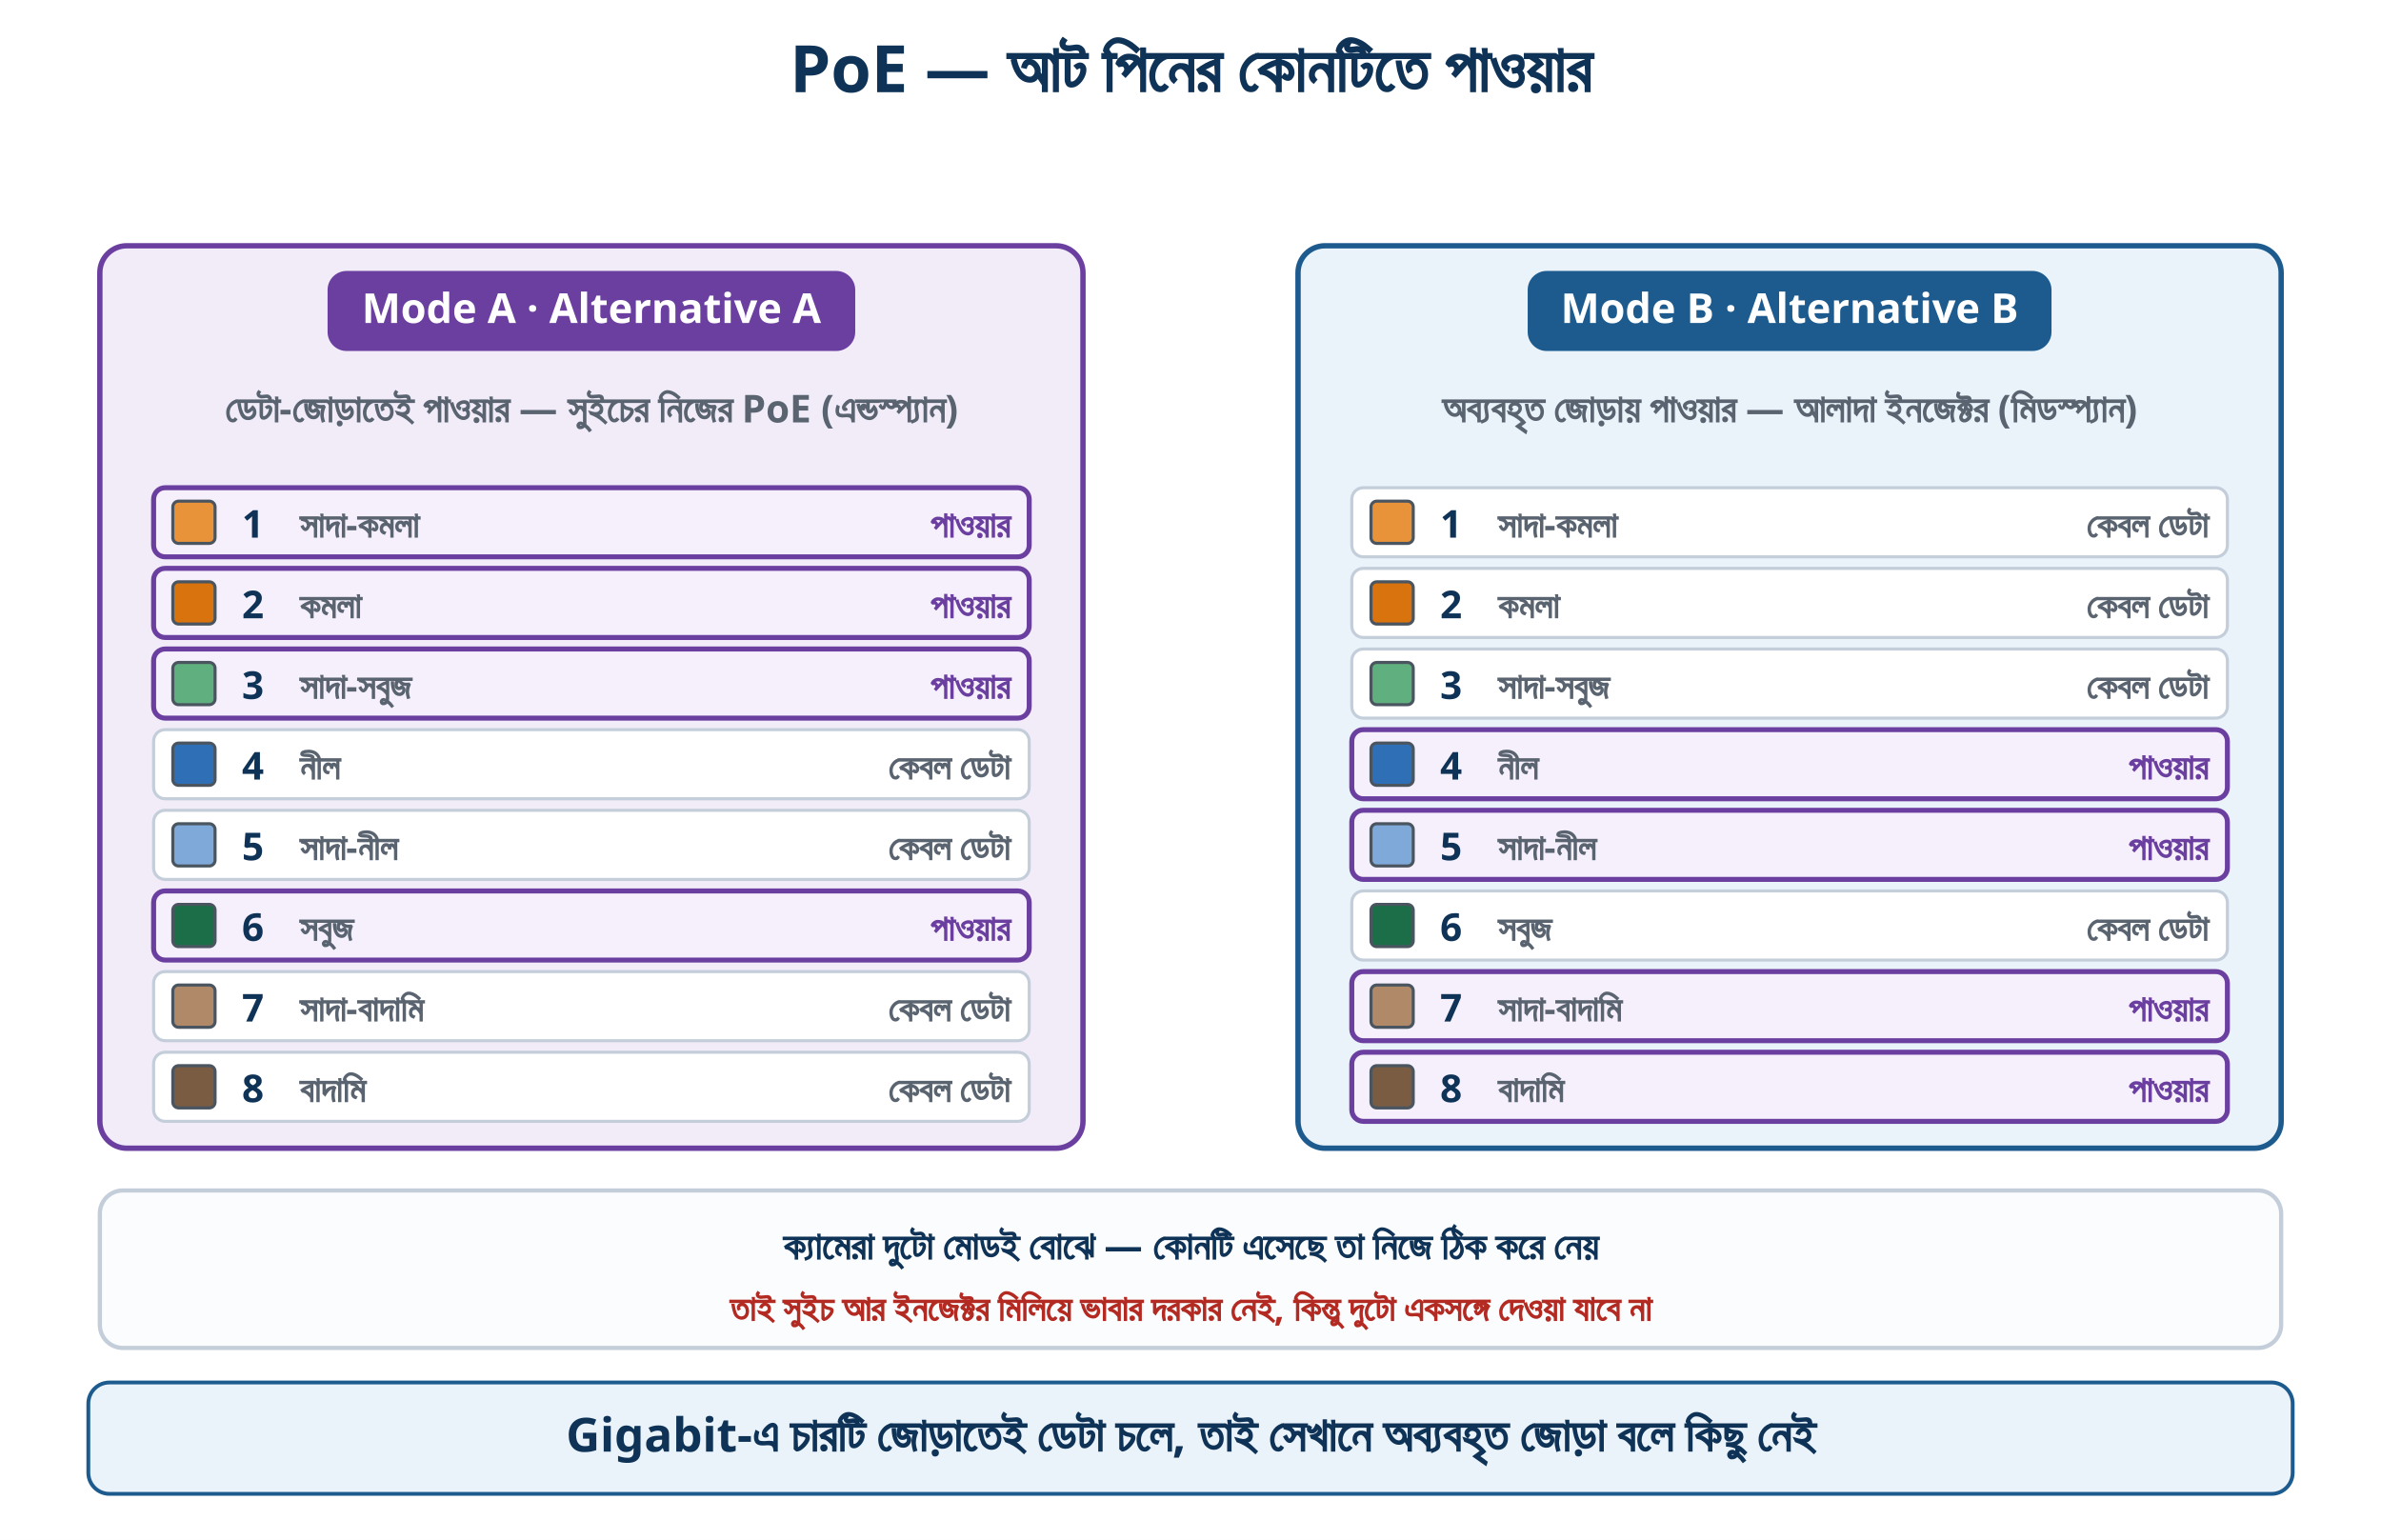
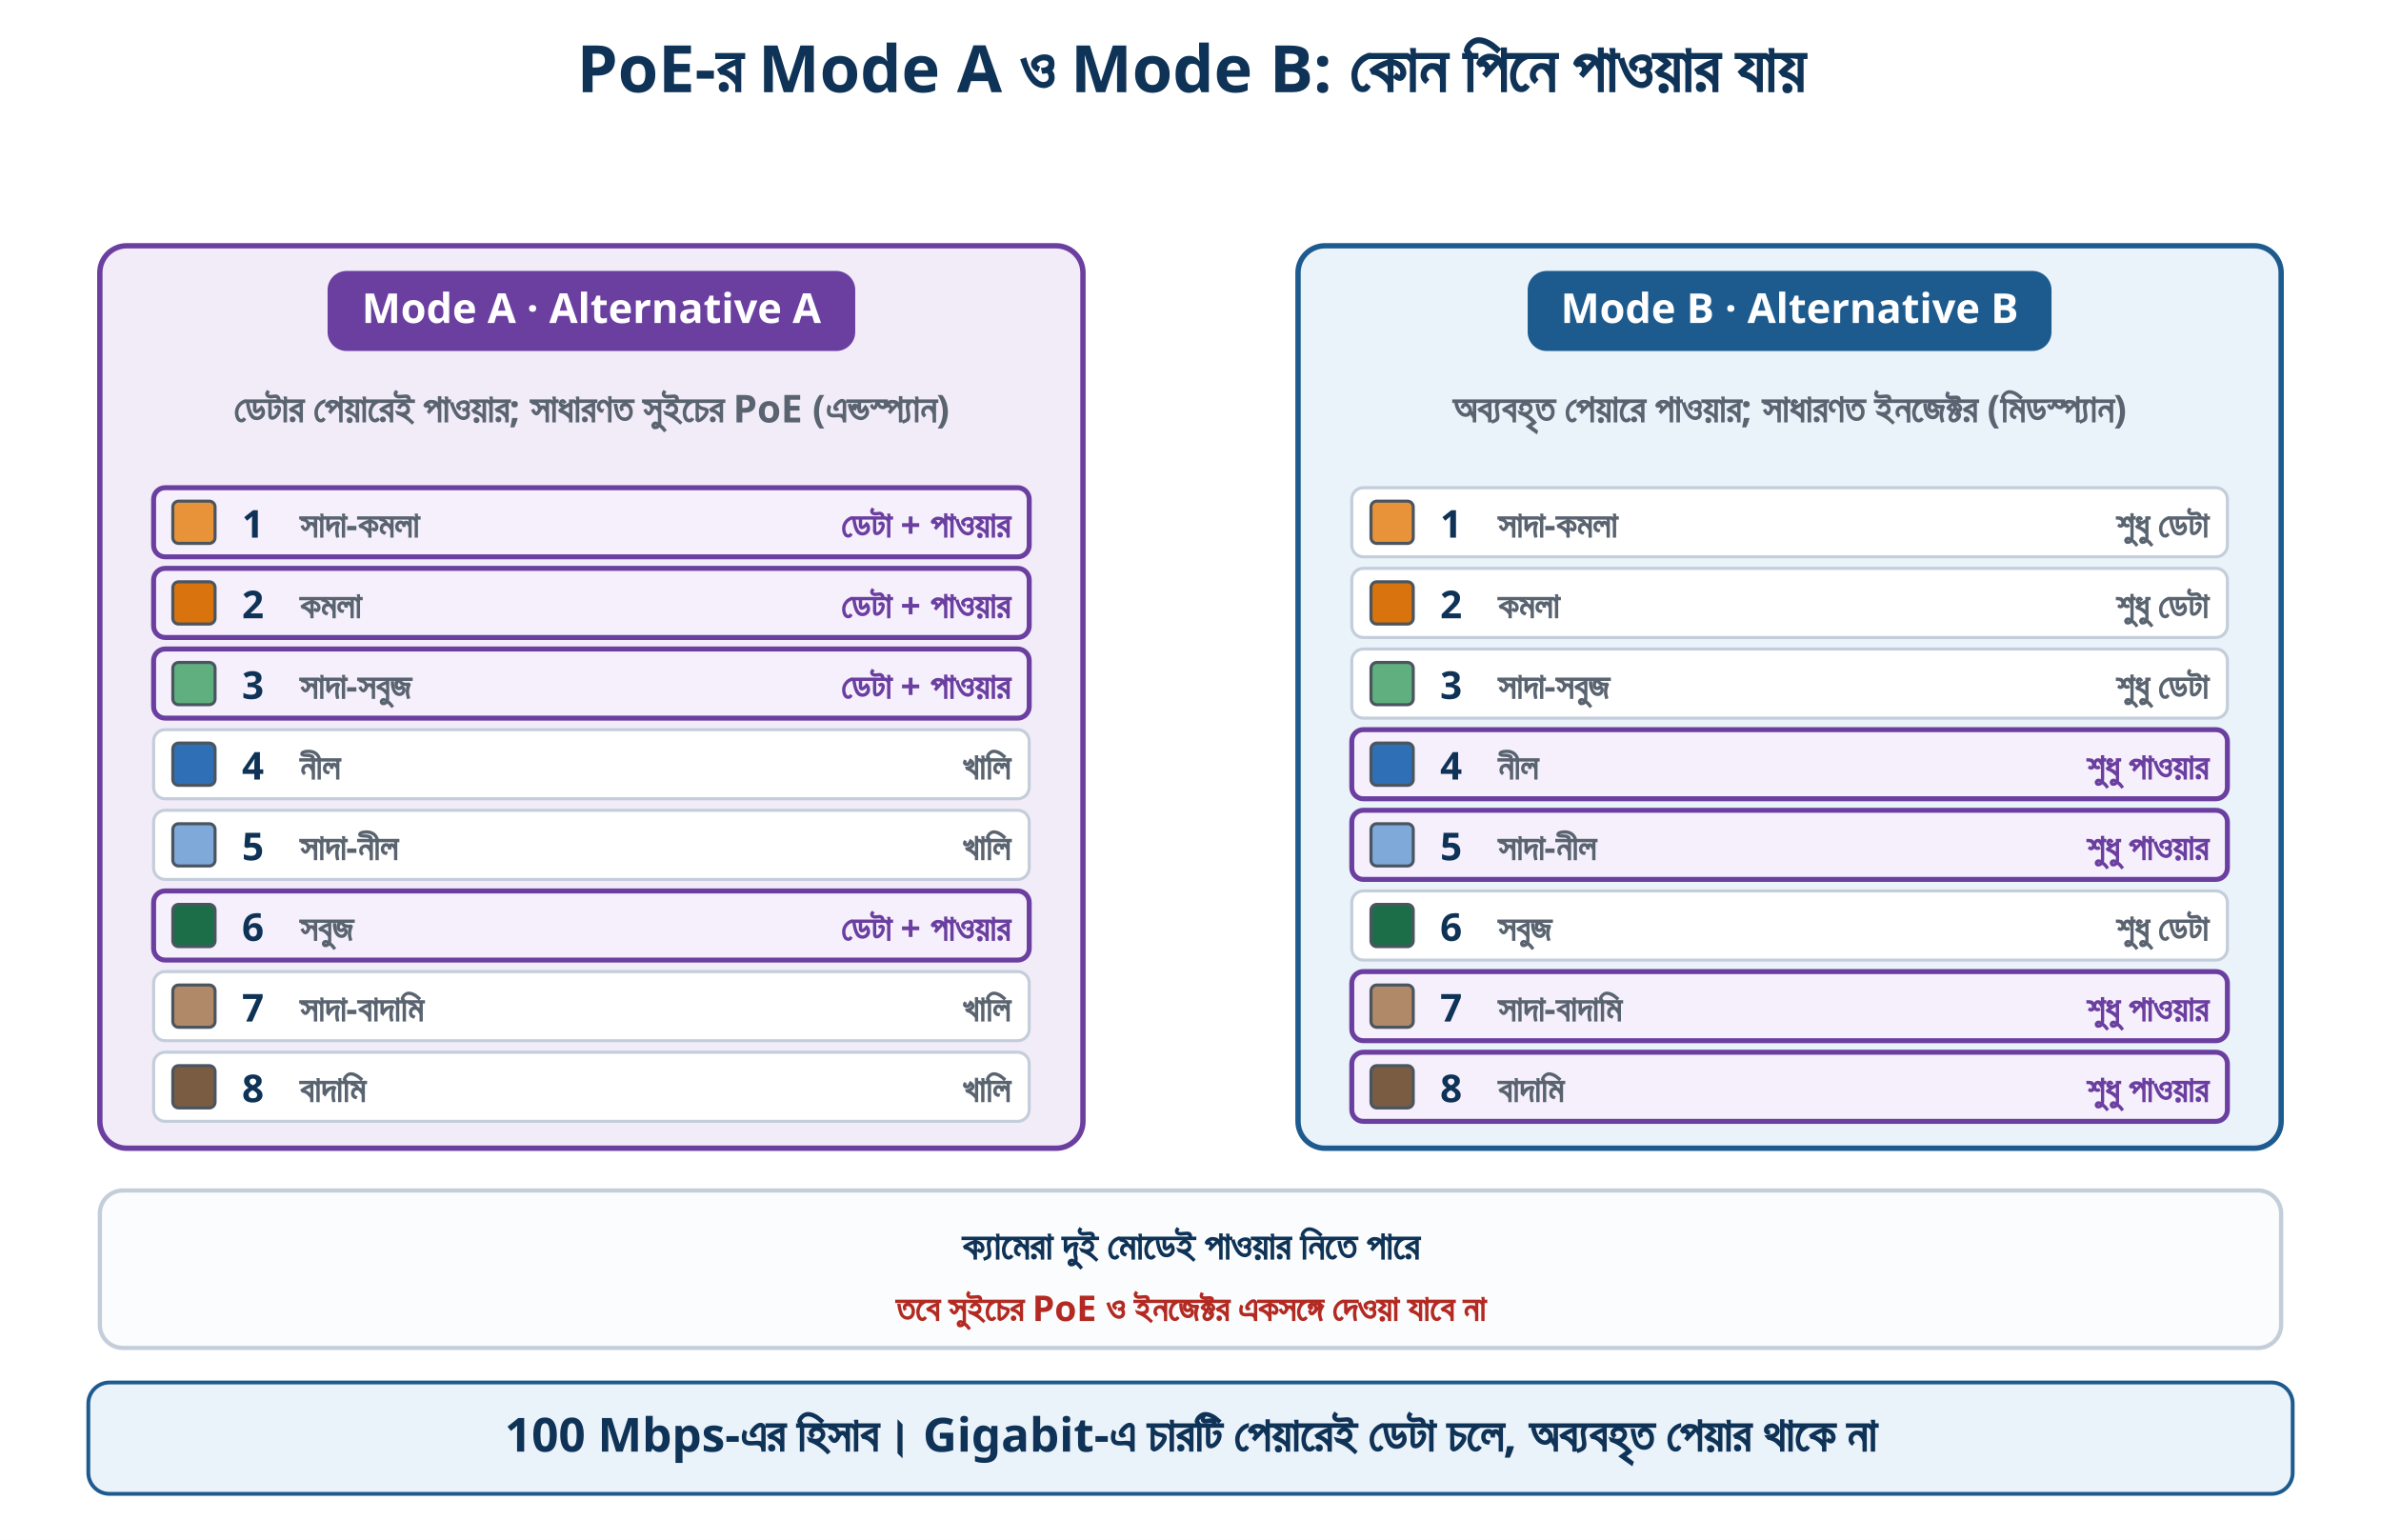
<svg xmlns="http://www.w3.org/2000/svg" width="1240" height="802" viewBox="0 0 1240 802">
  <rect width="1240" height="802" fill="#FFFFFF" />
-   <text x="620.0" y="48.0" font-family="Kalpurush" font-size="34" font-weight="700" fill="#0F3357" text-anchor="middle">PoE — আট পিনের কোনটিতে পাওয়ার</text>
+   <text x="620.0" y="48.0" font-family="Kalpurush" font-size="34" font-weight="700" fill="#0F3357" text-anchor="middle">PoE-র Mode A ও Mode B: কোন পিনে পাওয়ার যায়</text>
  <rect x="52.0" y="128.0" width="512.0" height="470.0" rx="14" fill="#F2ECF9" stroke="#6B3FA0" stroke-width="2.8" />
  <rect x="171.5" y="142.0" width="273.0" height="39.9" rx="9" fill="#6B3FA0" stroke="#6B3FA0" stroke-width="1.8" />
  <text x="308.0" y="168.2" font-family="Kalpurush" font-size="21.5" font-weight="600" fill="#FFFFFF" text-anchor="middle">Mode A  ·  Alternative A</text>
-   <text x="308.0" y="220.0" font-family="Kalpurush" font-size="20" font-weight="700" fill="#5A6470" text-anchor="middle">ডেটা-জোড়াতেই পাওয়ার  —  সুইচের নিজের PoE (এন্ডস্প্যান)</text>
+   <text x="308.0" y="220.0" font-family="Kalpurush" font-size="20" font-weight="700" fill="#5A6470" text-anchor="middle">ডেটার পেয়ারেই পাওয়ার; সাধারণত সুইচের PoE (এন্ডস্প্যান)</text>
  <rect x="80.0" y="254.0" width="456.0" height="36.0" rx="6" fill="#F6F0FD" stroke="#6B3FA0" stroke-width="2.6" />
  <rect x="90.0" y="261.0" width="22.0" height="22.0" rx="3" fill="#E8933A" stroke="#4A5560" stroke-width="1.6" />
  <text x="126.0" y="280.0" font-family="Kalpurush" font-size="20" font-weight="700" fill="#0F3357" text-anchor="start">1</text>
  <text x="156.0" y="280.0" font-family="Kalpurush" font-size="18.5" font-weight="700" fill="#5A6470" text-anchor="start">সাদা-কমলা</text>
-   <text x="526.0" y="280.0" font-family="Kalpurush" font-size="18.5" font-weight="700" fill="#6B3FA0" text-anchor="end">পাওয়ার</text>
+   <text x="526.0" y="280.0" font-family="Kalpurush" font-size="18.5" font-weight="700" fill="#6B3FA0" text-anchor="end">ডেটা + পাওয়ার</text>
  <rect x="80.0" y="296.0" width="456.0" height="36.0" rx="6" fill="#F6F0FD" stroke="#6B3FA0" stroke-width="2.6" />
  <rect x="90.0" y="303.0" width="22.0" height="22.0" rx="3" fill="#D9730D" stroke="#4A5560" stroke-width="1.6" />
  <text x="126.0" y="322.0" font-family="Kalpurush" font-size="20" font-weight="700" fill="#0F3357" text-anchor="start">2</text>
  <text x="156.0" y="322.0" font-family="Kalpurush" font-size="18.5" font-weight="700" fill="#5A6470" text-anchor="start">কমলা</text>
-   <text x="526.0" y="322.0" font-family="Kalpurush" font-size="18.5" font-weight="700" fill="#6B3FA0" text-anchor="end">পাওয়ার</text>
+   <text x="526.0" y="322.0" font-family="Kalpurush" font-size="18.5" font-weight="700" fill="#6B3FA0" text-anchor="end">ডেটা + পাওয়ার</text>
  <rect x="80.0" y="338.0" width="456.0" height="36.0" rx="6" fill="#F6F0FD" stroke="#6B3FA0" stroke-width="2.6" />
  <rect x="90.0" y="345.0" width="22.0" height="22.0" rx="3" fill="#5FB07E" stroke="#4A5560" stroke-width="1.6" />
  <text x="126.0" y="364.0" font-family="Kalpurush" font-size="20" font-weight="700" fill="#0F3357" text-anchor="start">3</text>
  <text x="156.0" y="364.0" font-family="Kalpurush" font-size="18.5" font-weight="700" fill="#5A6470" text-anchor="start">সাদা-সবুজ</text>
-   <text x="526.0" y="364.0" font-family="Kalpurush" font-size="18.5" font-weight="700" fill="#6B3FA0" text-anchor="end">পাওয়ার</text>
+   <text x="526.0" y="364.0" font-family="Kalpurush" font-size="18.5" font-weight="700" fill="#6B3FA0" text-anchor="end">ডেটা + পাওয়ার</text>
  <rect x="80.0" y="380.0" width="456.0" height="36.0" rx="6" fill="#FFFFFF" stroke="#C3CEDA" stroke-width="1.6" />
  <rect x="90.0" y="387.0" width="22.0" height="22.0" rx="3" fill="#2F6FB5" stroke="#4A5560" stroke-width="1.6" />
  <text x="126.0" y="406.0" font-family="Kalpurush" font-size="20" font-weight="700" fill="#0F3357" text-anchor="start">4</text>
  <text x="156.0" y="406.0" font-family="Kalpurush" font-size="18.5" font-weight="700" fill="#5A6470" text-anchor="start">নীল</text>
-   <text x="526.0" y="406.0" font-family="Kalpurush" font-size="18.5" font-weight="700" fill="#5A6470" text-anchor="end">কেবল ডেটা</text>
+   <text x="526.0" y="406.0" font-family="Kalpurush" font-size="18.5" font-weight="700" fill="#5A6470" text-anchor="end">খালি</text>
  <rect x="80.0" y="422.0" width="456.0" height="36.0" rx="6" fill="#FFFFFF" stroke="#C3CEDA" stroke-width="1.6" />
  <rect x="90.0" y="429.0" width="22.0" height="22.0" rx="3" fill="#7FA9D8" stroke="#4A5560" stroke-width="1.6" />
  <text x="126.0" y="448.0" font-family="Kalpurush" font-size="20" font-weight="700" fill="#0F3357" text-anchor="start">5</text>
  <text x="156.0" y="448.0" font-family="Kalpurush" font-size="18.5" font-weight="700" fill="#5A6470" text-anchor="start">সাদা-নীল</text>
-   <text x="526.0" y="448.0" font-family="Kalpurush" font-size="18.5" font-weight="700" fill="#5A6470" text-anchor="end">কেবল ডেটা</text>
+   <text x="526.0" y="448.0" font-family="Kalpurush" font-size="18.5" font-weight="700" fill="#5A6470" text-anchor="end">খালি</text>
  <rect x="80.0" y="464.0" width="456.0" height="36.0" rx="6" fill="#F6F0FD" stroke="#6B3FA0" stroke-width="2.6" />
  <rect x="90.0" y="471.0" width="22.0" height="22.0" rx="3" fill="#1B6E47" stroke="#4A5560" stroke-width="1.6" />
  <text x="126.0" y="490.0" font-family="Kalpurush" font-size="20" font-weight="700" fill="#0F3357" text-anchor="start">6</text>
  <text x="156.0" y="490.0" font-family="Kalpurush" font-size="18.5" font-weight="700" fill="#5A6470" text-anchor="start">সবুজ</text>
-   <text x="526.0" y="490.0" font-family="Kalpurush" font-size="18.5" font-weight="700" fill="#6B3FA0" text-anchor="end">পাওয়ার</text>
+   <text x="526.0" y="490.0" font-family="Kalpurush" font-size="18.5" font-weight="700" fill="#6B3FA0" text-anchor="end">ডেটা + পাওয়ার</text>
  <rect x="80.0" y="506.0" width="456.0" height="36.0" rx="6" fill="#FFFFFF" stroke="#C3CEDA" stroke-width="1.6" />
  <rect x="90.0" y="513.0" width="22.0" height="22.0" rx="3" fill="#B08968" stroke="#4A5560" stroke-width="1.6" />
  <text x="126.0" y="532.0" font-family="Kalpurush" font-size="20" font-weight="700" fill="#0F3357" text-anchor="start">7</text>
  <text x="156.0" y="532.0" font-family="Kalpurush" font-size="18.5" font-weight="700" fill="#5A6470" text-anchor="start">সাদা-বাদামি</text>
-   <text x="526.0" y="532.0" font-family="Kalpurush" font-size="18.5" font-weight="700" fill="#5A6470" text-anchor="end">কেবল ডেটা</text>
+   <text x="526.0" y="532.0" font-family="Kalpurush" font-size="18.5" font-weight="700" fill="#5A6470" text-anchor="end">খালি</text>
  <rect x="80.0" y="548.0" width="456.0" height="36.0" rx="6" fill="#FFFFFF" stroke="#C3CEDA" stroke-width="1.6" />
  <rect x="90.0" y="555.0" width="22.0" height="22.0" rx="3" fill="#7A5C42" stroke="#4A5560" stroke-width="1.6" />
  <text x="126.0" y="574.0" font-family="Kalpurush" font-size="20" font-weight="700" fill="#0F3357" text-anchor="start">8</text>
  <text x="156.0" y="574.0" font-family="Kalpurush" font-size="18.5" font-weight="700" fill="#5A6470" text-anchor="start">বাদামি</text>
-   <text x="526.0" y="574.0" font-family="Kalpurush" font-size="18.5" font-weight="700" fill="#5A6470" text-anchor="end">কেবল ডেটা</text>
+   <text x="526.0" y="574.0" font-family="Kalpurush" font-size="18.5" font-weight="700" fill="#5A6470" text-anchor="end">খালি</text>
  <rect x="676.0" y="128.0" width="512.0" height="470.0" rx="14" fill="#EAF2FA" stroke="#1D5B8F" stroke-width="2.8" />
  <rect x="796.5" y="142.0" width="271.0" height="39.9" rx="9" fill="#1D5B8F" stroke="#1D5B8F" stroke-width="1.8" />
  <text x="932.0" y="168.2" font-family="Kalpurush" font-size="21.5" font-weight="600" fill="#FFFFFF" text-anchor="middle">Mode B  ·  Alternative B</text>
-   <text x="932.0" y="220.0" font-family="Kalpurush" font-size="20" font-weight="700" fill="#5A6470" text-anchor="middle">অব্যবহৃত জোড়ায় পাওয়ার  —  আলাদা ইনজেক্টর (মিডস্প্যান)</text>
+   <text x="932.0" y="220.0" font-family="Kalpurush" font-size="20" font-weight="700" fill="#5A6470" text-anchor="middle">অব্যবহৃত পেয়ারে পাওয়ার; সাধারণত ইনজেক্টর (মিডস্প্যান)</text>
  <rect x="704.0" y="254.0" width="456.0" height="36.0" rx="6" fill="#FFFFFF" stroke="#C3CEDA" stroke-width="1.6" />
  <rect x="714.0" y="261.0" width="22.0" height="22.0" rx="3" fill="#E8933A" stroke="#4A5560" stroke-width="1.6" />
  <text x="750.0" y="280.0" font-family="Kalpurush" font-size="20" font-weight="700" fill="#0F3357" text-anchor="start">1</text>
  <text x="780.0" y="280.0" font-family="Kalpurush" font-size="18.5" font-weight="700" fill="#5A6470" text-anchor="start">সাদা-কমলা</text>
-   <text x="1150.0" y="280.0" font-family="Kalpurush" font-size="18.5" font-weight="700" fill="#5A6470" text-anchor="end">কেবল ডেটা</text>
+   <text x="1150.0" y="280.0" font-family="Kalpurush" font-size="18.5" font-weight="700" fill="#5A6470" text-anchor="end">শুধু ডেটা</text>
  <rect x="704.0" y="296.0" width="456.0" height="36.0" rx="6" fill="#FFFFFF" stroke="#C3CEDA" stroke-width="1.6" />
  <rect x="714.0" y="303.0" width="22.0" height="22.0" rx="3" fill="#D9730D" stroke="#4A5560" stroke-width="1.6" />
  <text x="750.0" y="322.0" font-family="Kalpurush" font-size="20" font-weight="700" fill="#0F3357" text-anchor="start">2</text>
  <text x="780.0" y="322.0" font-family="Kalpurush" font-size="18.5" font-weight="700" fill="#5A6470" text-anchor="start">কমলা</text>
-   <text x="1150.0" y="322.0" font-family="Kalpurush" font-size="18.5" font-weight="700" fill="#5A6470" text-anchor="end">কেবল ডেটা</text>
+   <text x="1150.0" y="322.0" font-family="Kalpurush" font-size="18.5" font-weight="700" fill="#5A6470" text-anchor="end">শুধু ডেটা</text>
  <rect x="704.0" y="338.0" width="456.0" height="36.0" rx="6" fill="#FFFFFF" stroke="#C3CEDA" stroke-width="1.6" />
  <rect x="714.0" y="345.0" width="22.0" height="22.0" rx="3" fill="#5FB07E" stroke="#4A5560" stroke-width="1.6" />
  <text x="750.0" y="364.0" font-family="Kalpurush" font-size="20" font-weight="700" fill="#0F3357" text-anchor="start">3</text>
  <text x="780.0" y="364.0" font-family="Kalpurush" font-size="18.5" font-weight="700" fill="#5A6470" text-anchor="start">সাদা-সবুজ</text>
-   <text x="1150.0" y="364.0" font-family="Kalpurush" font-size="18.5" font-weight="700" fill="#5A6470" text-anchor="end">কেবল ডেটা</text>
+   <text x="1150.0" y="364.0" font-family="Kalpurush" font-size="18.5" font-weight="700" fill="#5A6470" text-anchor="end">শুধু ডেটা</text>
  <rect x="704.0" y="380.0" width="456.0" height="36.0" rx="6" fill="#F6F0FD" stroke="#6B3FA0" stroke-width="2.6" />
  <rect x="714.0" y="387.0" width="22.0" height="22.0" rx="3" fill="#2F6FB5" stroke="#4A5560" stroke-width="1.6" />
  <text x="750.0" y="406.0" font-family="Kalpurush" font-size="20" font-weight="700" fill="#0F3357" text-anchor="start">4</text>
  <text x="780.0" y="406.0" font-family="Kalpurush" font-size="18.5" font-weight="700" fill="#5A6470" text-anchor="start">নীল</text>
-   <text x="1150.0" y="406.0" font-family="Kalpurush" font-size="18.5" font-weight="700" fill="#6B3FA0" text-anchor="end">পাওয়ার</text>
+   <text x="1150.0" y="406.0" font-family="Kalpurush" font-size="18.5" font-weight="700" fill="#6B3FA0" text-anchor="end">শুধু পাওয়ার</text>
  <rect x="704.0" y="422.0" width="456.0" height="36.0" rx="6" fill="#F6F0FD" stroke="#6B3FA0" stroke-width="2.6" />
  <rect x="714.0" y="429.0" width="22.0" height="22.0" rx="3" fill="#7FA9D8" stroke="#4A5560" stroke-width="1.6" />
  <text x="750.0" y="448.0" font-family="Kalpurush" font-size="20" font-weight="700" fill="#0F3357" text-anchor="start">5</text>
  <text x="780.0" y="448.0" font-family="Kalpurush" font-size="18.5" font-weight="700" fill="#5A6470" text-anchor="start">সাদা-নীল</text>
-   <text x="1150.0" y="448.0" font-family="Kalpurush" font-size="18.5" font-weight="700" fill="#6B3FA0" text-anchor="end">পাওয়ার</text>
+   <text x="1150.0" y="448.0" font-family="Kalpurush" font-size="18.5" font-weight="700" fill="#6B3FA0" text-anchor="end">শুধু পাওয়ার</text>
  <rect x="704.0" y="464.0" width="456.0" height="36.0" rx="6" fill="#FFFFFF" stroke="#C3CEDA" stroke-width="1.6" />
  <rect x="714.0" y="471.0" width="22.0" height="22.0" rx="3" fill="#1B6E47" stroke="#4A5560" stroke-width="1.6" />
  <text x="750.0" y="490.0" font-family="Kalpurush" font-size="20" font-weight="700" fill="#0F3357" text-anchor="start">6</text>
  <text x="780.0" y="490.0" font-family="Kalpurush" font-size="18.5" font-weight="700" fill="#5A6470" text-anchor="start">সবুজ</text>
-   <text x="1150.0" y="490.0" font-family="Kalpurush" font-size="18.5" font-weight="700" fill="#5A6470" text-anchor="end">কেবল ডেটা</text>
+   <text x="1150.0" y="490.0" font-family="Kalpurush" font-size="18.5" font-weight="700" fill="#5A6470" text-anchor="end">শুধু ডেটা</text>
  <rect x="704.0" y="506.0" width="456.0" height="36.0" rx="6" fill="#F6F0FD" stroke="#6B3FA0" stroke-width="2.6" />
  <rect x="714.0" y="513.0" width="22.0" height="22.0" rx="3" fill="#B08968" stroke="#4A5560" stroke-width="1.6" />
  <text x="750.0" y="532.0" font-family="Kalpurush" font-size="20" font-weight="700" fill="#0F3357" text-anchor="start">7</text>
  <text x="780.0" y="532.0" font-family="Kalpurush" font-size="18.5" font-weight="700" fill="#5A6470" text-anchor="start">সাদা-বাদামি</text>
-   <text x="1150.0" y="532.0" font-family="Kalpurush" font-size="18.5" font-weight="700" fill="#6B3FA0" text-anchor="end">পাওয়ার</text>
+   <text x="1150.0" y="532.0" font-family="Kalpurush" font-size="18.5" font-weight="700" fill="#6B3FA0" text-anchor="end">শুধু পাওয়ার</text>
  <rect x="704.0" y="548.0" width="456.0" height="36.0" rx="6" fill="#F6F0FD" stroke="#6B3FA0" stroke-width="2.6" />
  <rect x="714.0" y="555.0" width="22.0" height="22.0" rx="3" fill="#7A5C42" stroke="#4A5560" stroke-width="1.6" />
  <text x="750.0" y="574.0" font-family="Kalpurush" font-size="20" font-weight="700" fill="#0F3357" text-anchor="start">8</text>
  <text x="780.0" y="574.0" font-family="Kalpurush" font-size="18.5" font-weight="700" fill="#5A6470" text-anchor="start">বাদামি</text>
-   <text x="1150.0" y="574.0" font-family="Kalpurush" font-size="18.5" font-weight="700" fill="#6B3FA0" text-anchor="end">পাওয়ার</text>
+   <text x="1150.0" y="574.0" font-family="Kalpurush" font-size="18.5" font-weight="700" fill="#6B3FA0" text-anchor="end">শুধু পাওয়ার</text>
  <rect x="52.0" y="620.0" width="1136.0" height="82.0" rx="12" fill="#FBFCFD" stroke="#C3CEDA" stroke-width="2.2" />
-   <text x="620.0" y="656.0" font-family="Kalpurush" font-size="20" font-weight="700" fill="#0F3357" text-anchor="middle">ক্যামেরা দুটো মোডই বোঝে — কোনটি এসেছে তা নিজে ঠিক করে নেয়</text>
-   <text x="620.0" y="688.0" font-family="Kalpurush" font-size="18.5" font-weight="700" fill="#B32A22" text-anchor="middle">তাই সুইচ আর ইনজেক্টর মিলিয়ে ভাবার দরকার নেই, কিন্তু দুটো একসঙ্গে দেওয়া যাবে না</text>
+   <text x="620.0" y="656.0" font-family="Kalpurush" font-size="20" font-weight="700" fill="#0F3357" text-anchor="middle">ক্যামেরা দুই মোডেই পাওয়ার নিতে পারে</text>
+   <text x="620.0" y="688.0" font-family="Kalpurush" font-size="18.5" font-weight="700" fill="#B32A22" text-anchor="middle">তবে সুইচের PoE ও ইনজেক্টর একসঙ্গে দেওয়া যাবে না</text>
  <rect x="46.0" y="720.0" width="1148.0" height="58.0" rx="11" fill="#EAF2FA" stroke="#1D5B8F" stroke-width="2" />
-   <text x="620.0" y="756.0" font-family="Kalpurush" font-size="24.5" font-weight="700" fill="#0F3357" text-anchor="middle">Gigabit-এ চারটি জোড়াতেই ডেটা চলে, তাই সেখানে অব্যবহৃত জোড়া বলে কিছু নেই</text>
+   <text x="620.0" y="756.0" font-family="Kalpurush" font-size="24.5" font-weight="700" fill="#0F3357" text-anchor="middle">100 Mbps-এর হিসাব। Gigabit-এ চারটি পেয়ারেই ডেটা চলে, অব্যবহৃত পেয়ার থাকে না</text>
</svg>
